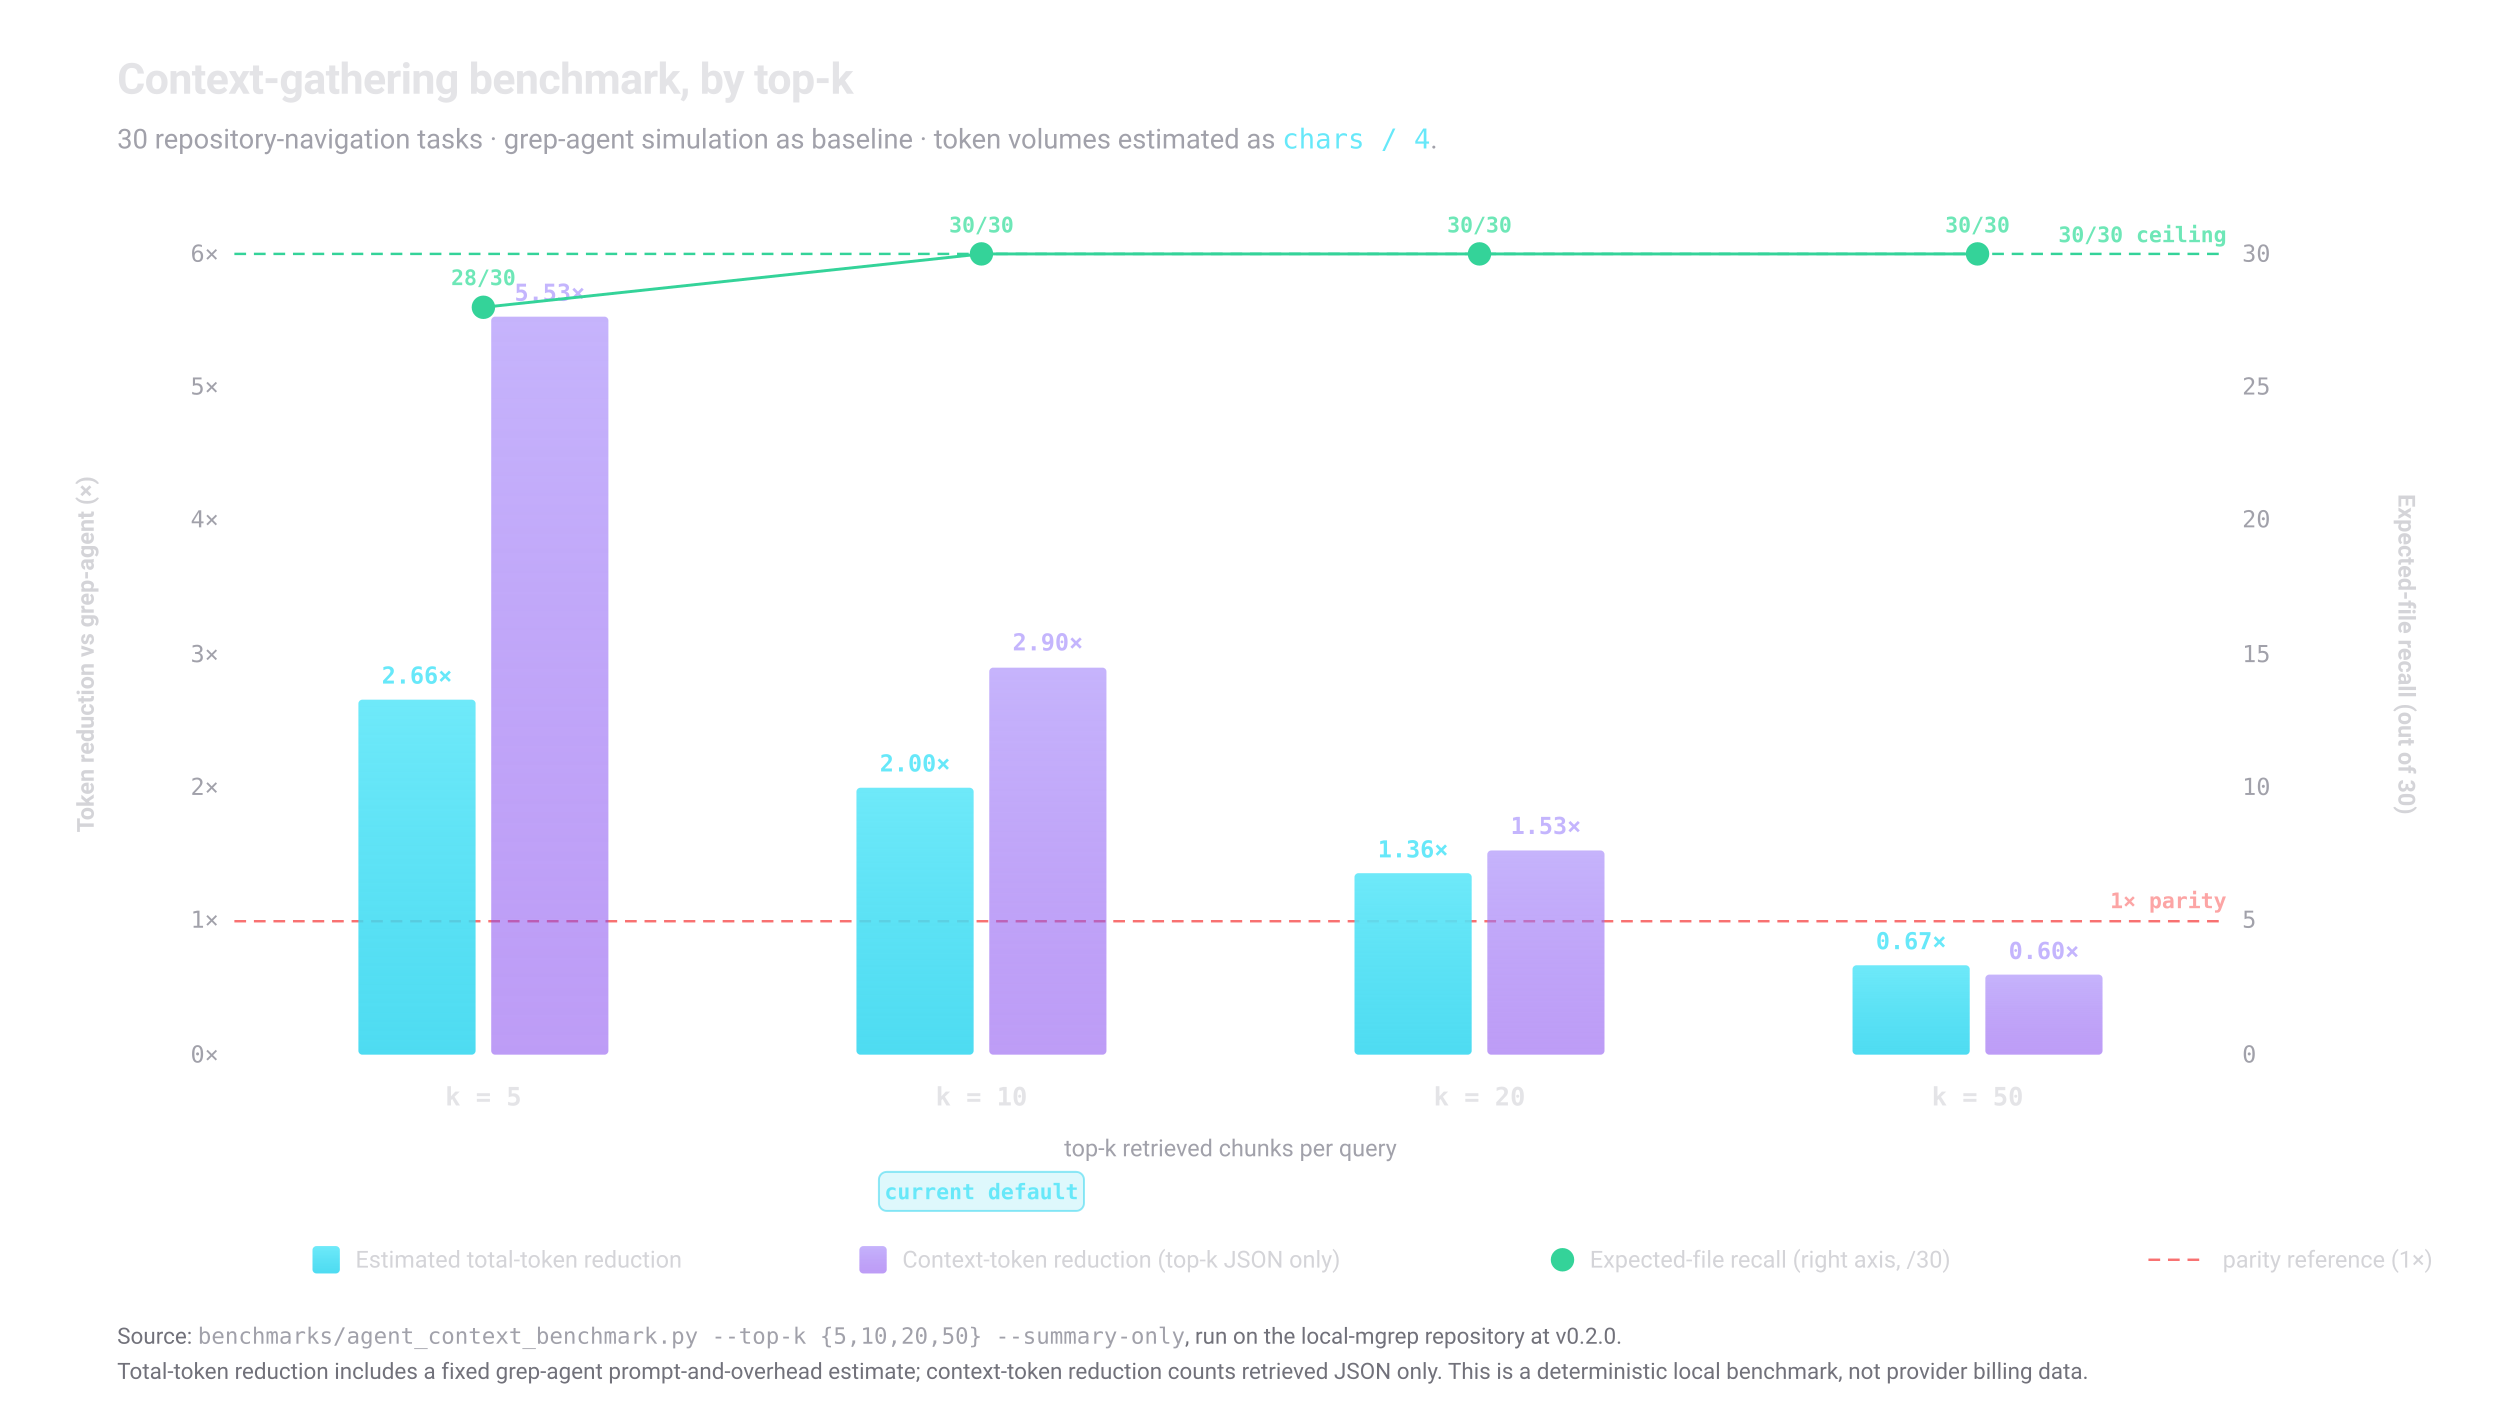
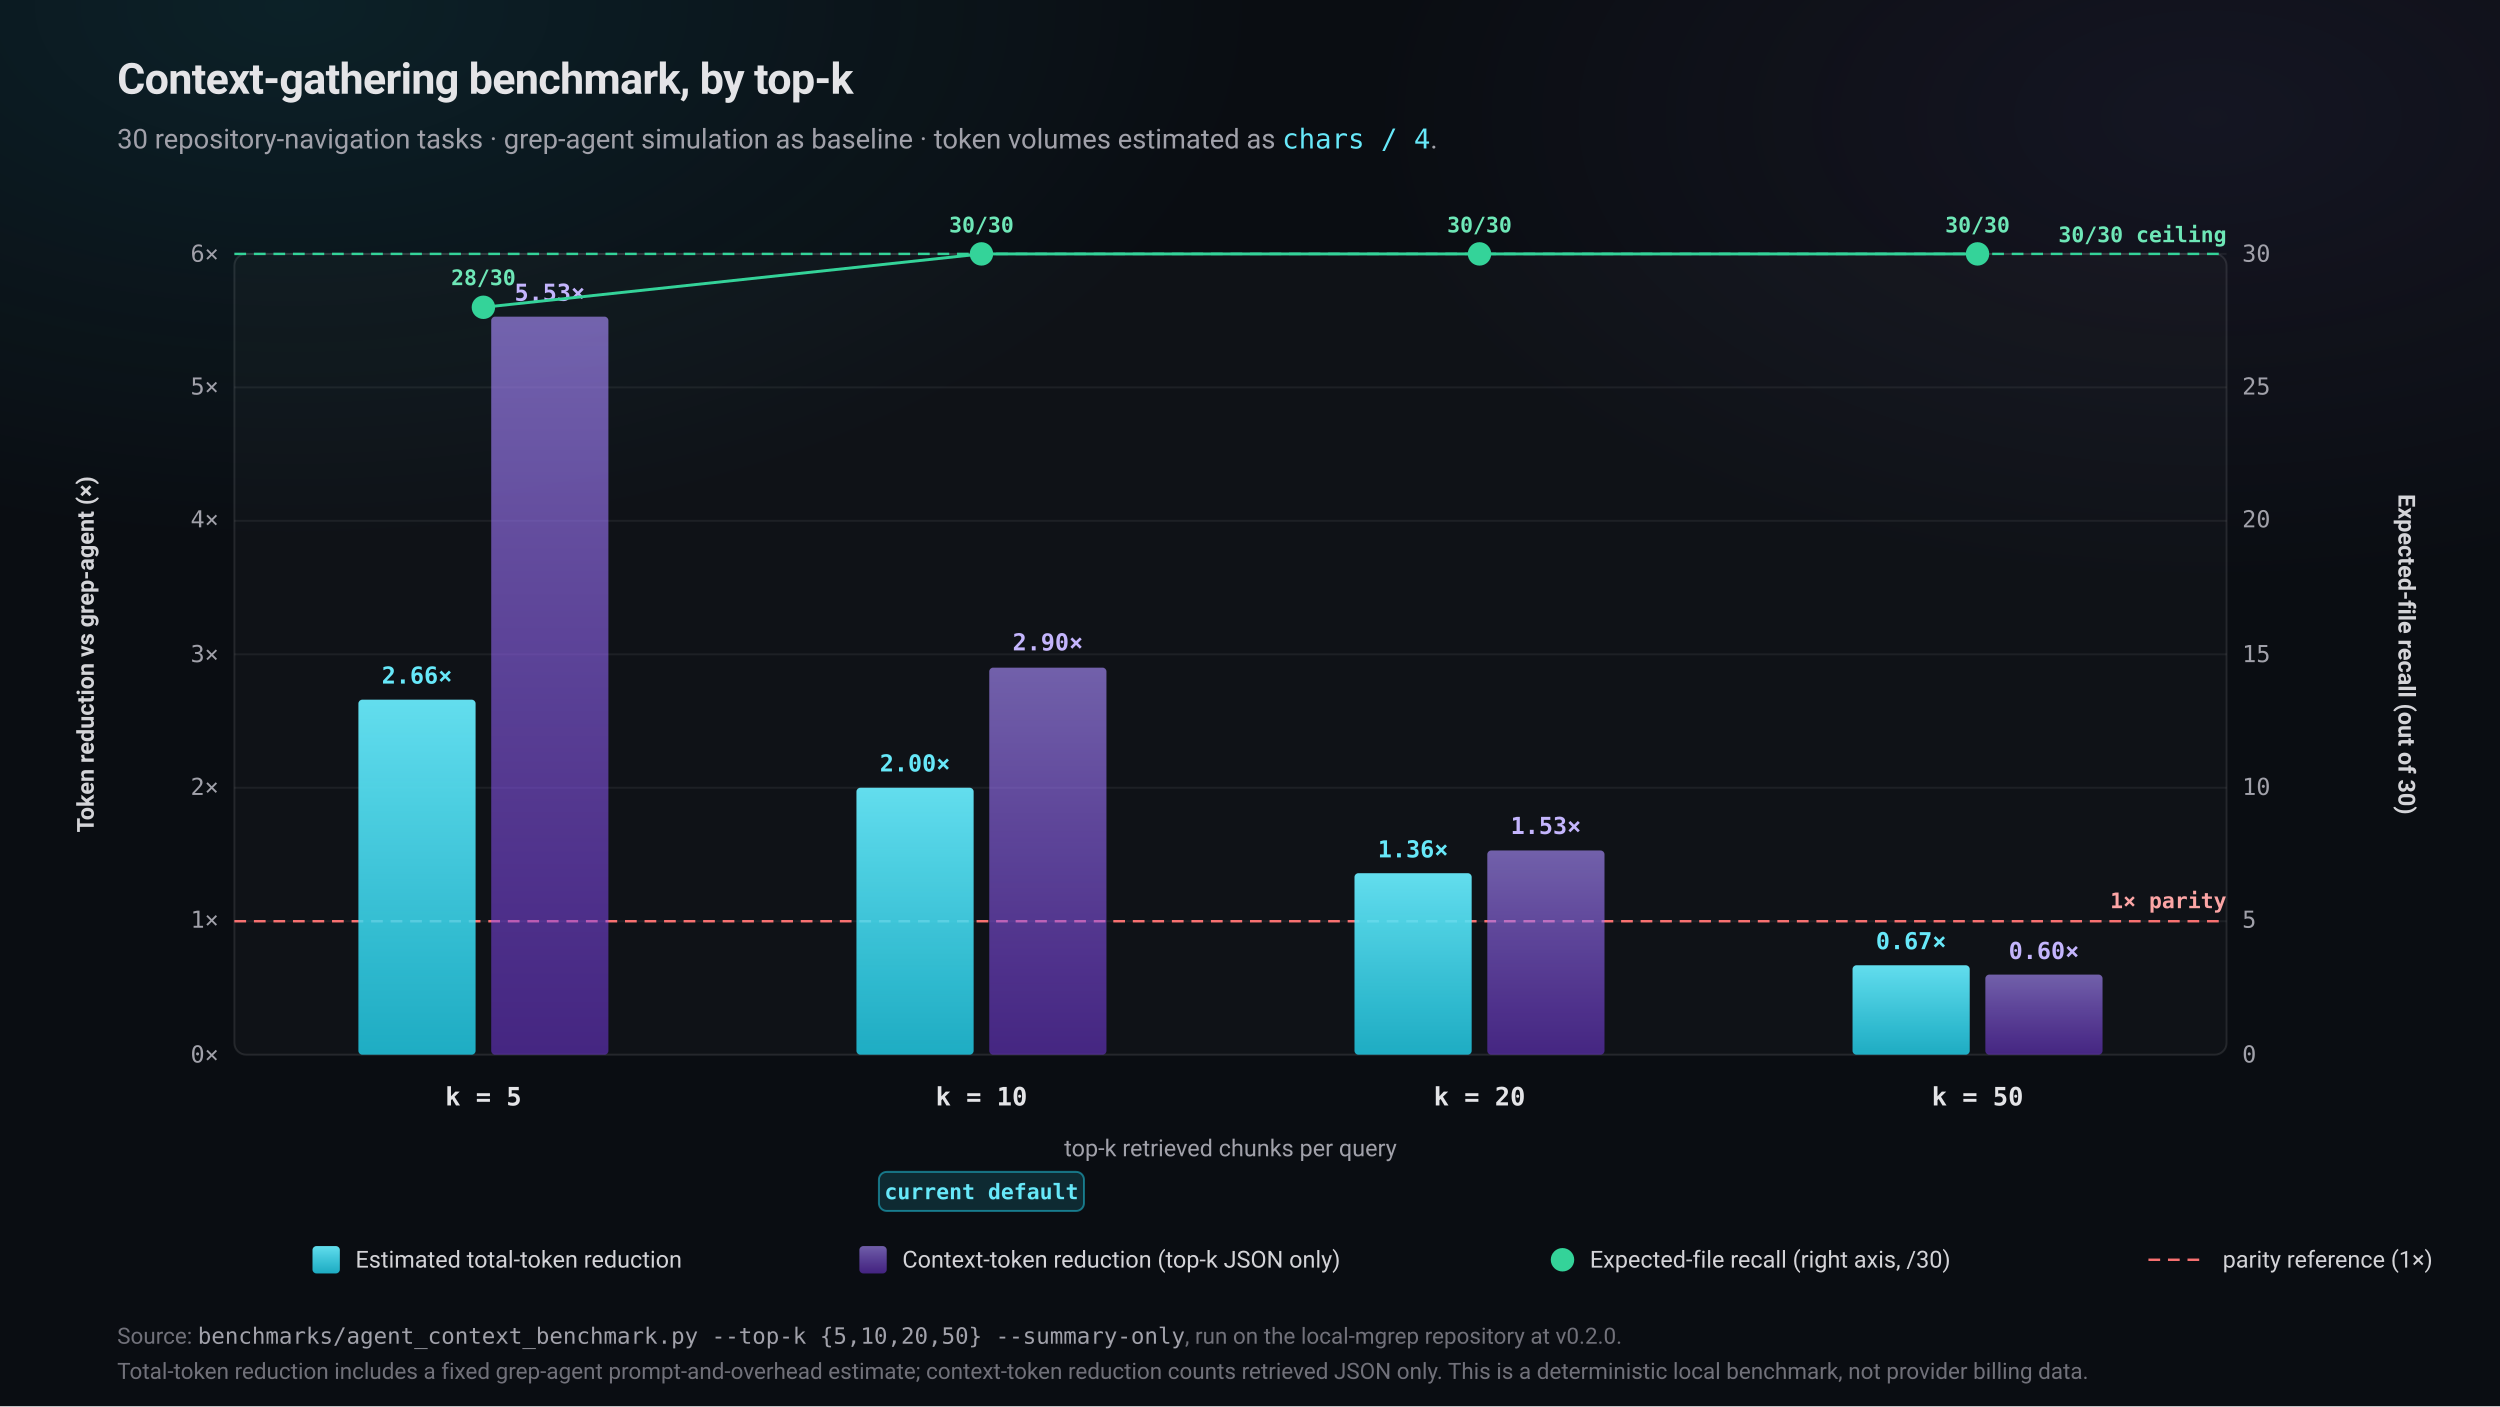
<svg xmlns="http://www.w3.org/2000/svg" viewBox="0 0 1280 720" role="img" aria-labelledby="bench-title bench-desc" font-family="ui-sans-serif, -apple-system, 'Segoe UI', Roboto, system-ui, sans-serif">
  <defs>
    <linearGradient id="bar-primary" x1="0" y1="0" x2="0" y2="1">
      <stop offset="0%" stop-color="#67e8f9" stop-opacity="0.95" />
      <stop offset="100%" stop-color="#22d3ee" stop-opacity="0.80" />
    </linearGradient>
    <linearGradient id="bar-secondary" x1="0" y1="0" x2="0" y2="1">
      <stop offset="0%" stop-color="rgba(167,139,250,0.65)" />
      <stop offset="100%" stop-color="rgba(124,58,237,0.50)" />
    </linearGradient>
+     <radialGradient id="bench-orb-cy" cx="12%" cy="0%" r="55%">
+       <stop offset="0%" stop-color="rgba(34,211,238,0.10)" />
+       <stop offset="70%" stop-color="rgba(34,211,238,0)" />
+     </radialGradient>
+     <radialGradient id="bench-orb-vi" cx="88%" cy="8%" r="48%">
+       <stop offset="0%" stop-color="rgba(167,139,250,0.07)" />
+       <stop offset="70%" stop-color="rgba(167,139,250,0)" />
+     </radialGradient>
  </defs>
+   <rect width="1280" height="720" fill="#0a0d12" />
+   <rect width="1280" height="720" fill="url(#bench-orb-cy)" />
+   <rect width="1280" height="720" fill="url(#bench-orb-vi)" />
  <text x="60" y="48" font-size="22" font-weight="600" fill="#e4e4e7" letter-spacing="-0.015em">Context-gathering benchmark, by top-k</text>
  <text x="60" y="76" font-size="14" fill="#a1a1aa">30 repository-navigation tasks · grep-agent simulation as baseline · token volumes estimated as <tspan font-family="ui-monospace, Menlo, Consolas, monospace" fill="#67e8f9">chars / 4</tspan>.</text>
  <rect x="120" y="130" width="1020" height="410" fill="rgba(255,255,255,0.02)" stroke="rgba(255,255,255,0.10)" stroke-width="1" rx="6" />
  <g stroke="rgba(255,255,255,0.06)" stroke-width="1">
    <line x1="120" y1="471.67" x2="1140" y2="471.67" />
    <line x1="120" y1="403.33" x2="1140" y2="403.33" />
    <line x1="120" y1="335.00" x2="1140" y2="335.00" />
    <line x1="120" y1="266.67" x2="1140" y2="266.67" />
    <line x1="120" y1="198.33" x2="1140" y2="198.33" />
    <line x1="120" y1="130.00" x2="1140" y2="130.00" />
  </g>
  <g font-size="12" fill="#a1a1aa" text-anchor="end" font-family="ui-monospace, Menlo, Consolas, monospace">
    <text x="112" y="544">0×</text>
    <text x="112" y="475">1×</text>
    <text x="112" y="407">2×</text>
    <text x="112" y="339">3×</text>
    <text x="112" y="270">4×</text>
    <text x="112" y="202">5×</text>
    <text x="112" y="134">6×</text>
  </g>
  <text x="48" y="335" font-size="12" font-weight="600" fill="#d4d4d8" transform="rotate(-90 48 335)" text-anchor="middle">Token reduction vs grep-agent (×)</text>
  <g font-size="12" fill="#a1a1aa" text-anchor="start" font-family="ui-monospace, Menlo, Consolas, monospace">
    <text x="1148" y="544">0</text>
    <text x="1148" y="475">5</text>
    <text x="1148" y="407">10</text>
    <text x="1148" y="339">15</text>
    <text x="1148" y="270">20</text>
    <text x="1148" y="202">25</text>
    <text x="1148" y="134">30</text>
  </g>
  <text x="1228" y="335" font-size="12" font-weight="600" fill="#d4d4d8" transform="rotate(90 1228 335)" text-anchor="middle">Expected-file recall (out of 30)</text>
  <line x1="120" y1="471.67" x2="1140" y2="471.67" stroke="#f87171" stroke-width="1.25" stroke-dasharray="6 4" />
  <text x="1140" y="465" text-anchor="end" font-size="11" font-weight="700" fill="#fca5a5" font-family="ui-monospace, Menlo, Consolas, monospace">1× parity</text>
  <line x1="120" y1="130" x2="1140" y2="130" stroke="#34d399" stroke-width="1.25" stroke-dasharray="6 4" />
  <text x="1140" y="124" text-anchor="end" font-size="11" font-weight="700" fill="#6ee7b7" font-family="ui-monospace, Menlo, Consolas, monospace">30/30 ceiling</text>
  <rect x="183.5" y="358.23" width="60" height="181.77" fill="url(#bar-primary)" rx="2" />
  <text x="213.5" y="350" text-anchor="middle" font-size="12" font-weight="700" fill="#67e8f9" font-family="ui-monospace, Menlo, Consolas, monospace">2.66×</text>
  <rect x="251.5" y="162.12" width="60" height="377.88" fill="url(#bar-secondary)" rx="2" />
  <text x="281.5" y="154" text-anchor="middle" font-size="12" font-weight="700" fill="#c4b5fd" font-family="ui-monospace, Menlo, Consolas, monospace">5.53×</text>
  <rect x="438.5" y="403.33" width="60" height="136.67" fill="url(#bar-primary)" rx="2" />
  <text x="468.5" y="395" text-anchor="middle" font-size="12" font-weight="700" fill="#67e8f9" font-family="ui-monospace, Menlo, Consolas, monospace">2.00×</text>
  <rect x="506.5" y="341.83" width="60" height="198.17" fill="url(#bar-secondary)" rx="2" />
  <text x="536.5" y="333" text-anchor="middle" font-size="12" font-weight="700" fill="#c4b5fd" font-family="ui-monospace, Menlo, Consolas, monospace">2.90×</text>
  <rect x="693.5" y="447.07" width="60" height="92.93" fill="url(#bar-primary)" rx="2" />
  <text x="723.5" y="439" text-anchor="middle" font-size="12" font-weight="700" fill="#67e8f9" font-family="ui-monospace, Menlo, Consolas, monospace">1.36×</text>
  <rect x="761.5" y="435.45" width="60" height="104.55" fill="url(#bar-secondary)" rx="2" />
  <text x="791.5" y="427" text-anchor="middle" font-size="12" font-weight="700" fill="#c4b5fd" font-family="ui-monospace, Menlo, Consolas, monospace">1.53×</text>
  <rect x="948.5" y="494.22" width="60" height="45.78" fill="url(#bar-primary)" rx="2" />
  <text x="978.5" y="486" text-anchor="middle" font-size="12" font-weight="700" fill="#67e8f9" font-family="ui-monospace, Menlo, Consolas, monospace">0.67×</text>
  <rect x="1016.5" y="499.00" width="60" height="41.00" fill="url(#bar-secondary)" rx="2" />
  <text x="1046.5" y="491" text-anchor="middle" font-size="12" font-weight="700" fill="#c4b5fd" font-family="ui-monospace, Menlo, Consolas, monospace">0.60×</text>
  <polyline points="247.5,157.33 502.5,130 757.5,130 1012.5,130" fill="none" stroke="#34d399" stroke-width="1.5" />
  <g fill="#34d399">
    <circle cx="247.5" cy="157.33" r="6" />
    <circle cx="502.5" cy="130" r="6" />
    <circle cx="757.5" cy="130" r="6" />
    <circle cx="1012.5" cy="130" r="6" />
  </g>
  <g font-size="11" font-weight="700" fill="#6ee7b7" font-family="ui-monospace, Menlo, Consolas, monospace" text-anchor="middle">
    <text x="247.5" y="146">28/30</text>
    <text x="502.5" y="119">30/30</text>
    <text x="757.5" y="119">30/30</text>
    <text x="1012.5" y="119">30/30</text>
  </g>
  <g font-size="13" font-weight="600" fill="#e4e4e7" text-anchor="middle" font-family="ui-monospace, Menlo, Consolas, monospace">
    <text x="247.5" y="566">k = 5</text>
    <text x="502.5" y="566">k = 10</text>
    <text x="757.5" y="566">k = 20</text>
    <text x="1012.5" y="566">k = 50</text>
  </g>
  <text x="630" y="592" font-size="12" fill="#a1a1aa" text-anchor="middle">top-k retrieved chunks per query</text>
  <g transform="translate(450 600)">
    <rect width="105" height="20" rx="4" fill="rgba(34,211,238,0.15)" stroke="rgba(34,211,238,0.50)" stroke-width="1" />
    <text x="52.5" y="14" font-size="11" font-weight="700" fill="#67e8f9" text-anchor="middle" font-family="ui-monospace, Menlo, Consolas, monospace">current default</text>
  </g>
  <g transform="translate(160 638)" font-size="12" fill="#d4d4d8">
    <rect width="14" height="14" fill="url(#bar-primary)" rx="2" />
    <text x="22" y="11">Estimated total-token reduction</text>
    <rect x="280" width="14" height="14" fill="url(#bar-secondary)" rx="2" />
    <text x="302" y="11">Context-token reduction (top-k JSON only)</text>
    <circle cx="640" cy="7" r="6" fill="#34d399" />
    <text x="654" y="11">Expected-file recall (right axis, /30)</text>
    <line x1="940" y1="7" x2="970" y2="7" stroke="#f87171" stroke-width="1.25" stroke-dasharray="6 4" />
    <text x="978" y="11">parity reference (1×)</text>
  </g>
  <text x="60" y="688" font-size="11.5" fill="#71717a">
    Source: <tspan font-family="ui-monospace, Menlo, Consolas, monospace" fill="#a1a1aa">benchmarks/agent_context_benchmark.py --top-k {5,10,20,50} --summary-only</tspan>, run on the local-mgrep repository at v0.2.0.
  </text>
  <text x="60" y="706" font-size="11.5" fill="#71717a">
    Total-token reduction includes a fixed grep-agent prompt-and-overhead estimate; context-token reduction counts retrieved JSON only. This is a deterministic local benchmark, not provider billing data.
  </text>
</svg>
